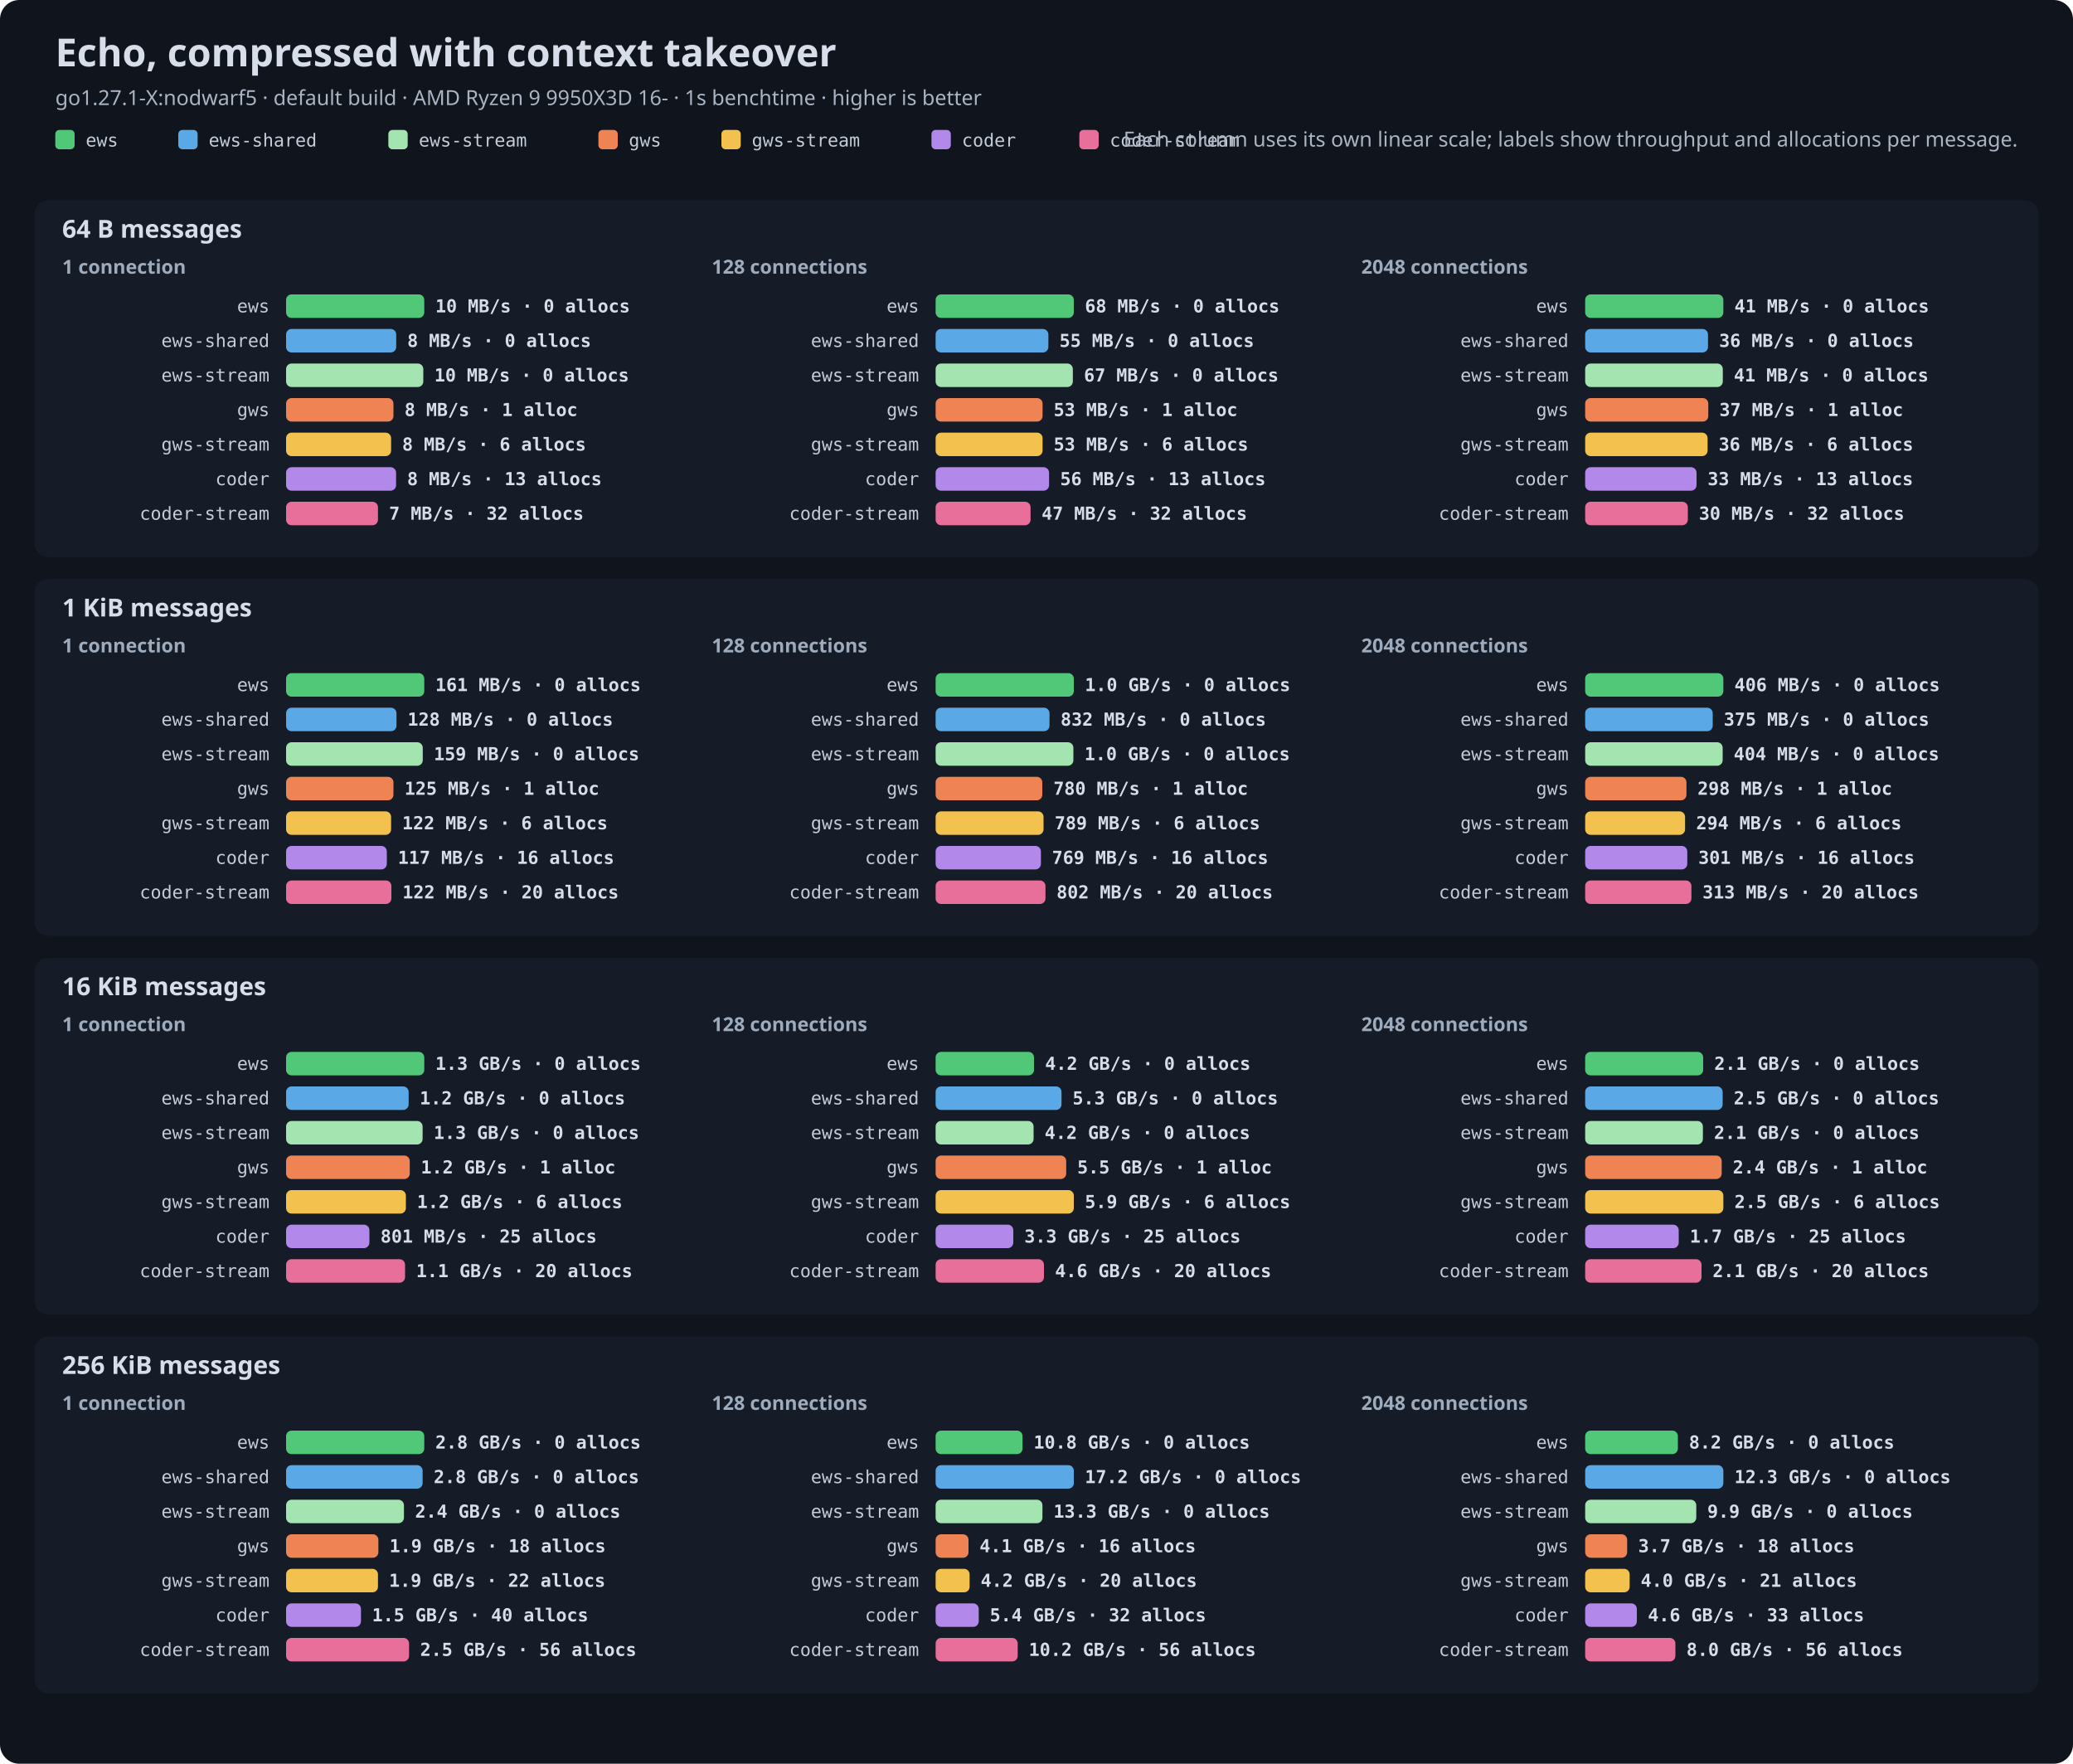
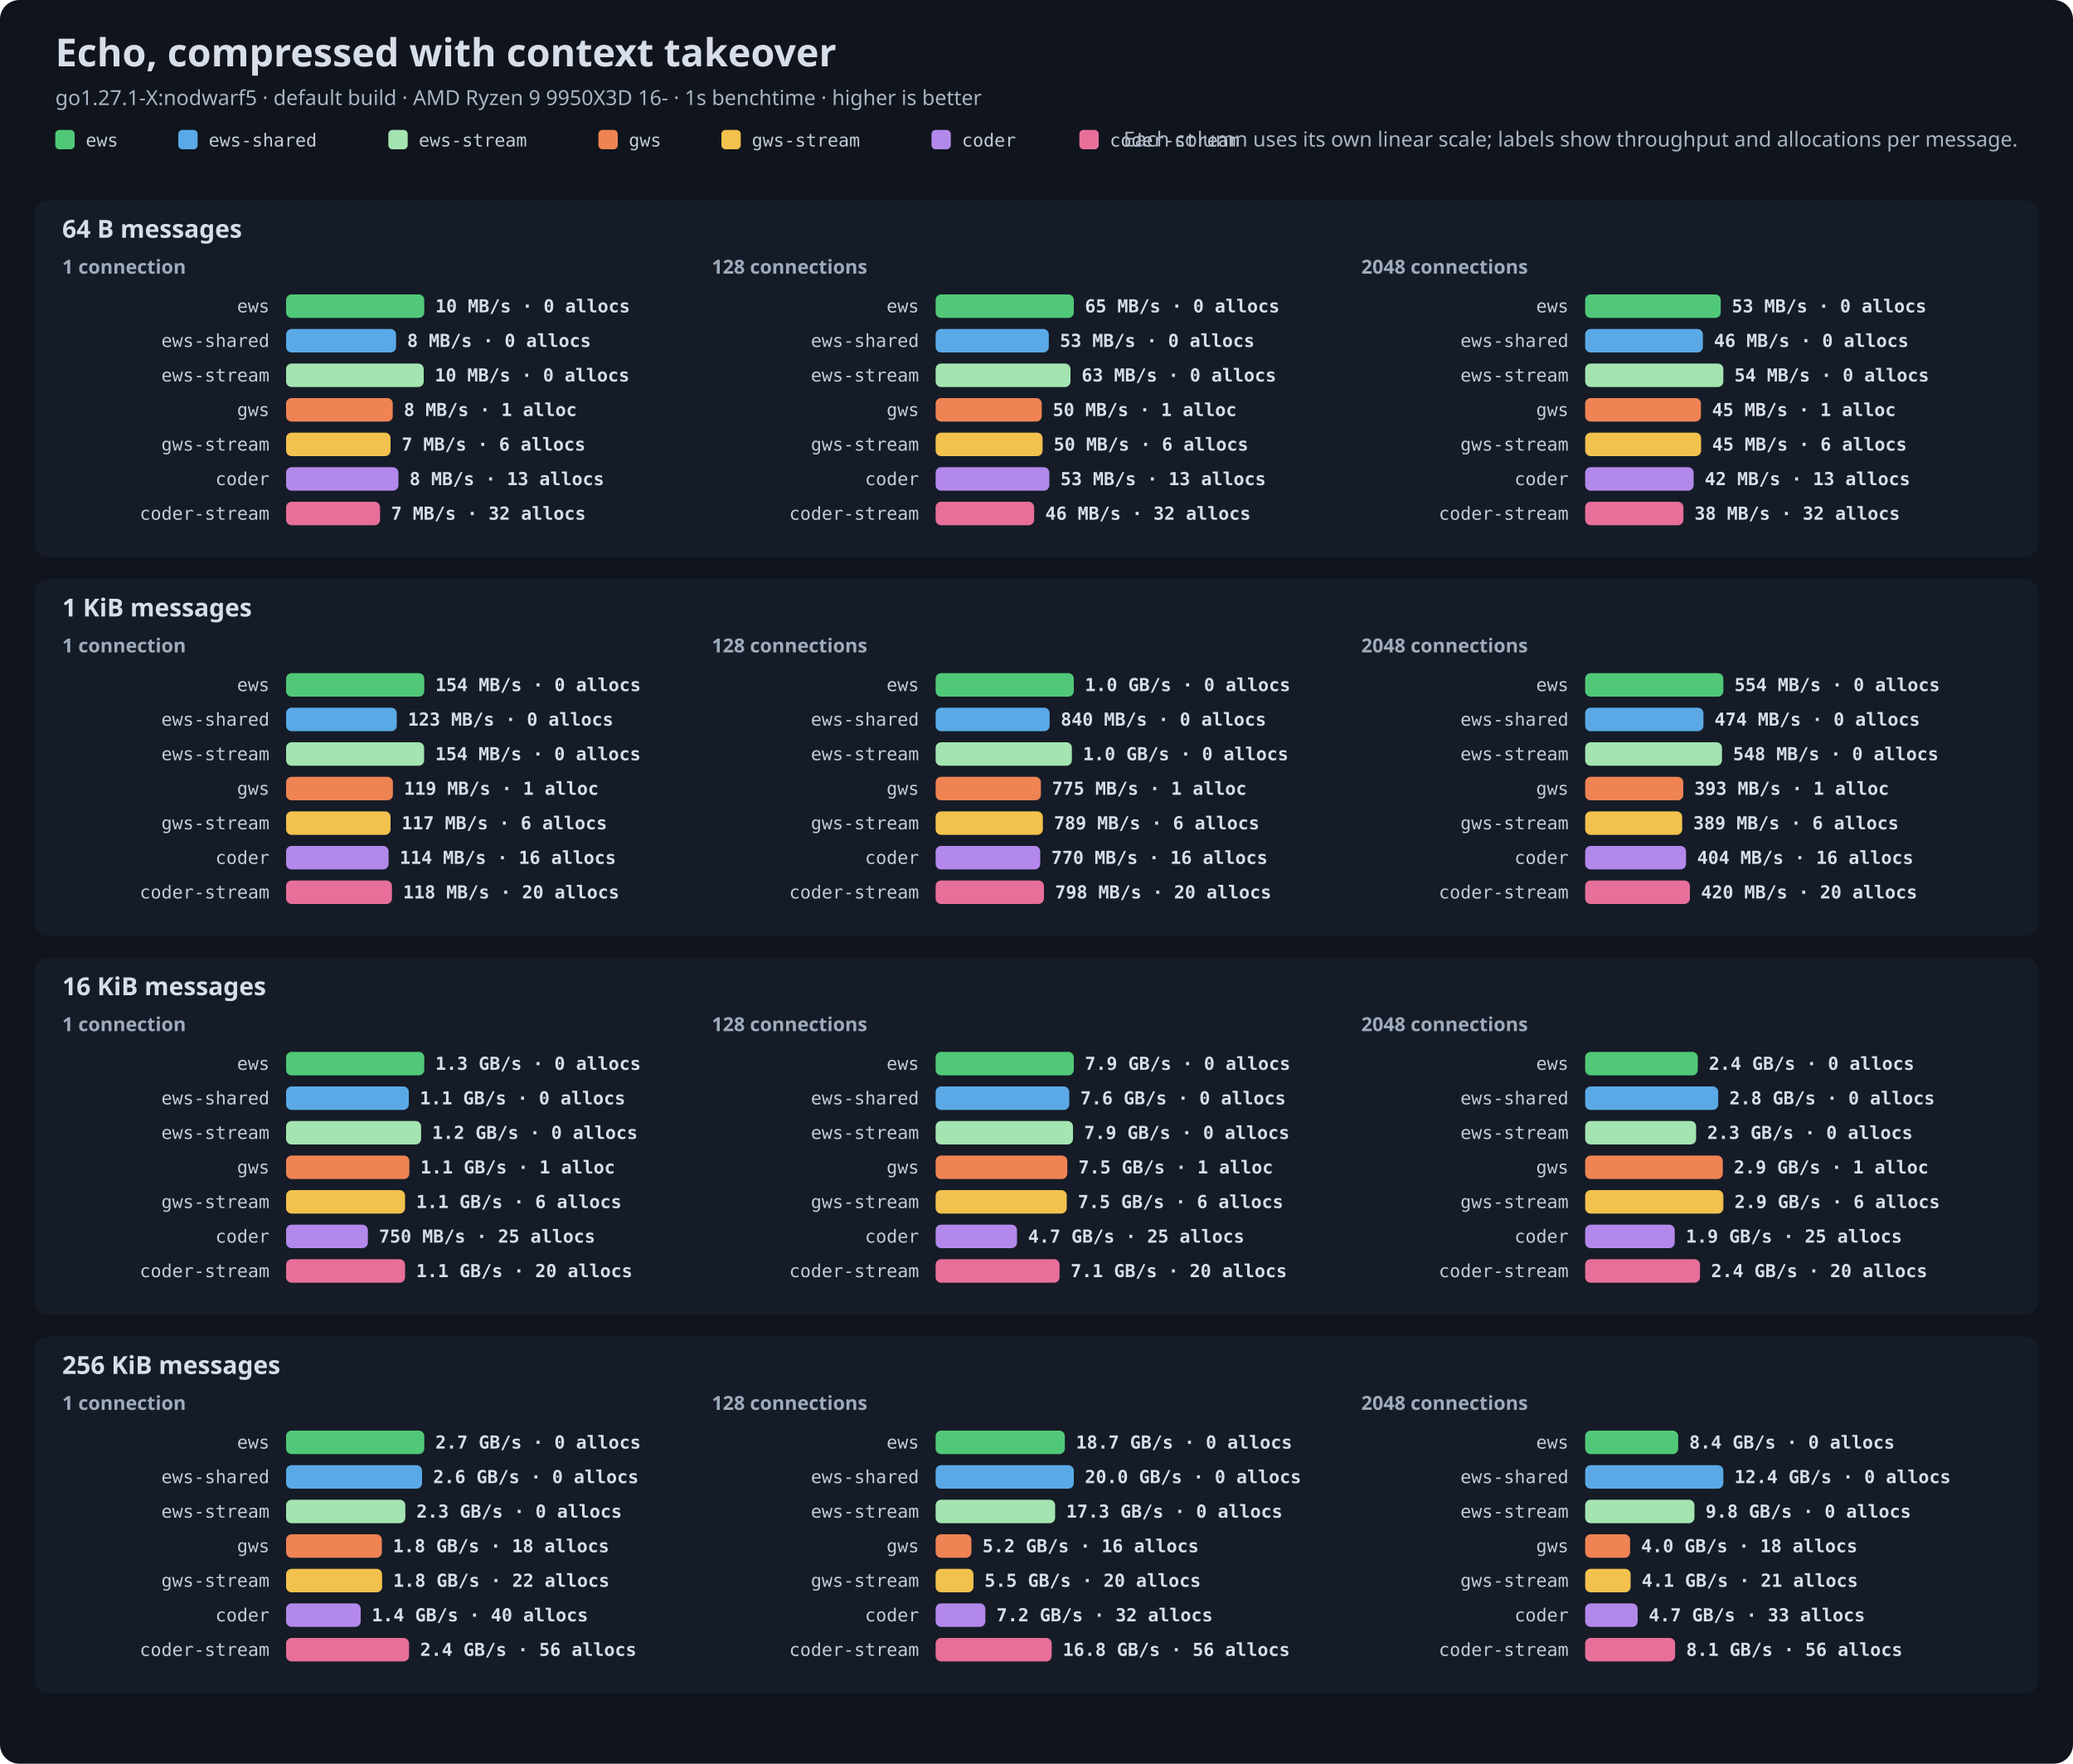
<svg xmlns="http://www.w3.org/2000/svg" width="1500" height="1276" viewBox="0 0 1500 1276" role="img" aria-labelledby="title desc">
  <style>text{font-family:ui-monospace,SFMono-Regular,Menlo,Consolas,monospace;fill:#d8dee9}.title{font-family:ui-sans-serif,system-ui,sans-serif;font-size:28px;font-weight:700}.subtitle{font-family:ui-sans-serif,system-ui,sans-serif;font-size:15px;fill:#aab4c3}.group{font-family:ui-sans-serif,system-ui,sans-serif;font-size:18px;font-weight:650}.contract{font-family:ui-sans-serif,system-ui,sans-serif;font-size:14px;font-weight:650;fill:#9eabbc}.series{font-size:13px;fill:#c4ccd8}.value{font-size:13px;font-weight:650}.panel{fill:#151c27}</style>
  <rect width="1500" height="1276" rx="14" fill="#10151d" />
  <text class="title" x="40" y="48">Echo, compressed with context takeover</text>
  <text class="subtitle" x="40" y="76">go1.27.1-X:nodwarf5 · default build · AMD Ryzen 9 9950X3D 16- · 1s benchtime · higher is better</text>
  <rect x="40" y="94" width="14" height="14" rx="3" fill="#50c878" />
  <text class="series" x="62" y="106">ews</text>
  <rect x="129" y="94" width="14" height="14" rx="3" fill="#5aa9e6" />
  <text class="series" x="151" y="106">ews-shared</text>
  <rect x="281" y="94" width="14" height="14" rx="3" fill="#a3e4b0" />
  <text class="series" x="303" y="106">ews-stream</text>
  <rect x="433" y="94" width="14" height="14" rx="3" fill="#ef8354" />
  <text class="series" x="455" y="106">gws</text>
  <rect x="522" y="94" width="14" height="14" rx="3" fill="#f2c14e" />
  <text class="series" x="544" y="106">gws-stream</text>
  <rect x="674" y="94" width="14" height="14" rx="3" fill="#b388eb" />
  <text class="series" x="696" y="106">coder</text>
  <rect x="781" y="94" width="14" height="14" rx="3" fill="#e76f9a" />
  <text class="series" x="803" y="106">coder-stream</text>
  <text class="subtitle" x="1460" y="106" text-anchor="end">Each column uses its own linear scale; labels show throughput and allocations per message.</text>
  <g transform="translate(0,145)">
    <rect class="panel" x="25" y="0" width="1450" height="258" rx="10" />
    <text class="group" x="45" y="27">64 B messages</text>
    <text class="contract" x="45" y="53">1 connection</text>
    <text class="series" x="195" y="81" text-anchor="end">ews</text>
    <rect x="207" y="68" width="100.0" height="17" rx="4" fill="#50c878" />
    <text class="value" x="315.0" y="81">10 MB/s · 0 allocs</text>
    <text class="series" x="195" y="106" text-anchor="end">ews-shared</text>
-     <rect x="207" y="93" width="79.7" height="17" rx="4" fill="#5aa9e6" />
-     <text class="value" x="294.7" y="106">8 MB/s · 0 allocs</text>
+     <rect x="207" y="93" width="79.6" height="17" rx="4" fill="#5aa9e6" />
+     <text class="value" x="294.6" y="106">8 MB/s · 0 allocs</text>
    <text class="series" x="195" y="131" text-anchor="end">ews-stream</text>
-     <rect x="207" y="118" width="99.3" height="17" rx="4" fill="#a3e4b0" />
-     <text class="value" x="314.3" y="131">10 MB/s · 0 allocs</text>
+     <rect x="207" y="118" width="99.6" height="17" rx="4" fill="#a3e4b0" />
+     <text class="value" x="314.6" y="131">10 MB/s · 0 allocs</text>
    <text class="series" x="195" y="156" text-anchor="end">gws</text>
-     <rect x="207" y="143" width="77.7" height="17" rx="4" fill="#ef8354" />
-     <text class="value" x="292.7" y="156">8 MB/s · 1 alloc</text>
+     <rect x="207" y="143" width="77.2" height="17" rx="4" fill="#ef8354" />
+     <text class="value" x="292.2" y="156">8 MB/s · 1 alloc</text>
    <text class="series" x="195" y="181" text-anchor="end">gws-stream</text>
-     <rect x="207" y="168" width="76.0" height="17" rx="4" fill="#f2c14e" />
-     <text class="value" x="291.0" y="181">8 MB/s · 6 allocs</text>
+     <rect x="207" y="168" width="75.6" height="17" rx="4" fill="#f2c14e" />
+     <text class="value" x="290.6" y="181">7 MB/s · 6 allocs</text>
    <text class="series" x="195" y="206" text-anchor="end">coder</text>
-     <rect x="207" y="193" width="79.6" height="17" rx="4" fill="#b388eb" />
-     <text class="value" x="294.6" y="206">8 MB/s · 13 allocs</text>
+     <rect x="207" y="193" width="81.3" height="17" rx="4" fill="#b388eb" />
+     <text class="value" x="296.3" y="206">8 MB/s · 13 allocs</text>
    <text class="series" x="195" y="231" text-anchor="end">coder-stream</text>
-     <rect x="207" y="218" width="66.5" height="17" rx="4" fill="#e76f9a" />
-     <text class="value" x="281.5" y="231">7 MB/s · 32 allocs</text>
+     <rect x="207" y="218" width="68.0" height="17" rx="4" fill="#e76f9a" />
+     <text class="value" x="283.0" y="231">7 MB/s · 32 allocs</text>
    <text class="contract" x="515" y="53">128 connections</text>
    <text class="series" x="665" y="81" text-anchor="end">ews</text>
    <rect x="677" y="68" width="100.0" height="17" rx="4" fill="#50c878" />
-     <text class="value" x="785.0" y="81">68 MB/s · 0 allocs</text>
+     <text class="value" x="785.0" y="81">65 MB/s · 0 allocs</text>
    <text class="series" x="665" y="106" text-anchor="end">ews-shared</text>
-     <rect x="677" y="93" width="81.6" height="17" rx="4" fill="#5aa9e6" />
-     <text class="value" x="766.6" y="106">55 MB/s · 0 allocs</text>
+     <rect x="677" y="93" width="81.9" height="17" rx="4" fill="#5aa9e6" />
+     <text class="value" x="766.9" y="106">53 MB/s · 0 allocs</text>
    <text class="series" x="665" y="131" text-anchor="end">ews-stream</text>
-     <rect x="677" y="118" width="99.3" height="17" rx="4" fill="#a3e4b0" />
-     <text class="value" x="784.3" y="131">67 MB/s · 0 allocs</text>
+     <rect x="677" y="118" width="97.6" height="17" rx="4" fill="#a3e4b0" />
+     <text class="value" x="782.6" y="131">63 MB/s · 0 allocs</text>
    <text class="series" x="665" y="156" text-anchor="end">gws</text>
-     <rect x="677" y="143" width="77.4" height="17" rx="4" fill="#ef8354" />
-     <text class="value" x="762.4" y="156">53 MB/s · 1 alloc</text>
+     <rect x="677" y="143" width="76.8" height="17" rx="4" fill="#ef8354" />
+     <text class="value" x="761.8" y="156">50 MB/s · 1 alloc</text>
    <text class="series" x="665" y="181" text-anchor="end">gws-stream</text>
    <rect x="677" y="168" width="77.4" height="17" rx="4" fill="#f2c14e" />
-     <text class="value" x="762.4" y="181">53 MB/s · 6 allocs</text>
+     <text class="value" x="762.4" y="181">50 MB/s · 6 allocs</text>
    <text class="series" x="665" y="206" text-anchor="end">coder</text>
-     <rect x="677" y="193" width="82.1" height="17" rx="4" fill="#b388eb" />
-     <text class="value" x="767.1" y="206">56 MB/s · 13 allocs</text>
+     <rect x="677" y="193" width="82.3" height="17" rx="4" fill="#b388eb" />
+     <text class="value" x="767.3" y="206">53 MB/s · 13 allocs</text>
    <text class="series" x="665" y="231" text-anchor="end">coder-stream</text>
-     <rect x="677" y="218" width="68.7" height="17" rx="4" fill="#e76f9a" />
-     <text class="value" x="753.7" y="231">47 MB/s · 32 allocs</text>
+     <rect x="677" y="218" width="71.3" height="17" rx="4" fill="#e76f9a" />
+     <text class="value" x="756.3" y="231">46 MB/s · 32 allocs</text>
    <text class="contract" x="985" y="53">2048 connections</text>
    <text class="series" x="1135" y="81" text-anchor="end">ews</text>
-     <rect x="1147" y="68" width="100.0" height="17" rx="4" fill="#50c878" />
-     <text class="value" x="1255.0" y="81">41 MB/s · 0 allocs</text>
+     <rect x="1147" y="68" width="98.1" height="17" rx="4" fill="#50c878" />
+     <text class="value" x="1253.1" y="81">53 MB/s · 0 allocs</text>
    <text class="series" x="1135" y="106" text-anchor="end">ews-shared</text>
-     <rect x="1147" y="93" width="88.9" height="17" rx="4" fill="#5aa9e6" />
-     <text class="value" x="1243.9" y="106">36 MB/s · 0 allocs</text>
+     <rect x="1147" y="93" width="85.2" height="17" rx="4" fill="#5aa9e6" />
+     <text class="value" x="1240.2" y="106">46 MB/s · 0 allocs</text>
    <text class="series" x="1135" y="131" text-anchor="end">ews-stream</text>
-     <rect x="1147" y="118" width="99.6" height="17" rx="4" fill="#a3e4b0" />
-     <text class="value" x="1254.6" y="131">41 MB/s · 0 allocs</text>
+     <rect x="1147" y="118" width="100.0" height="17" rx="4" fill="#a3e4b0" />
+     <text class="value" x="1255.0" y="131">54 MB/s · 0 allocs</text>
    <text class="series" x="1135" y="156" text-anchor="end">gws</text>
-     <rect x="1147" y="143" width="89.1" height="17" rx="4" fill="#ef8354" />
-     <text class="value" x="1244.1" y="156">37 MB/s · 1 alloc</text>
+     <rect x="1147" y="143" width="83.8" height="17" rx="4" fill="#ef8354" />
+     <text class="value" x="1238.8" y="156">45 MB/s · 1 alloc</text>
    <text class="series" x="1135" y="181" text-anchor="end">gws-stream</text>
-     <rect x="1147" y="168" width="88.6" height="17" rx="4" fill="#f2c14e" />
-     <text class="value" x="1243.6" y="181">36 MB/s · 6 allocs</text>
+     <rect x="1147" y="168" width="83.9" height="17" rx="4" fill="#f2c14e" />
+     <text class="value" x="1238.9" y="181">45 MB/s · 6 allocs</text>
    <text class="series" x="1135" y="206" text-anchor="end">coder</text>
-     <rect x="1147" y="193" width="80.6" height="17" rx="4" fill="#b388eb" />
-     <text class="value" x="1235.6" y="206">33 MB/s · 13 allocs</text>
+     <rect x="1147" y="193" width="78.5" height="17" rx="4" fill="#b388eb" />
+     <text class="value" x="1233.5" y="206">42 MB/s · 13 allocs</text>
    <text class="series" x="1135" y="231" text-anchor="end">coder-stream</text>
-     <rect x="1147" y="218" width="74.3" height="17" rx="4" fill="#e76f9a" />
-     <text class="value" x="1229.3" y="231">30 MB/s · 32 allocs</text>
+     <rect x="1147" y="218" width="71.1" height="17" rx="4" fill="#e76f9a" />
+     <text class="value" x="1226.1" y="231">38 MB/s · 32 allocs</text>
  </g>
  <g transform="translate(0,419)">
    <rect class="panel" x="25" y="0" width="1450" height="258" rx="10" />
    <text class="group" x="45" y="27">1 KiB messages</text>
    <text class="contract" x="45" y="53">1 connection</text>
    <text class="series" x="195" y="81" text-anchor="end">ews</text>
    <rect x="207" y="68" width="100.0" height="17" rx="4" fill="#50c878" />
-     <text class="value" x="315.0" y="81">161 MB/s · 0 allocs</text>
+     <text class="value" x="315.0" y="81">154 MB/s · 0 allocs</text>
    <text class="series" x="195" y="106" text-anchor="end">ews-shared</text>
-     <rect x="207" y="93" width="79.9" height="17" rx="4" fill="#5aa9e6" />
-     <text class="value" x="294.9" y="106">128 MB/s · 0 allocs</text>
+     <rect x="207" y="93" width="80.1" height="17" rx="4" fill="#5aa9e6" />
+     <text class="value" x="295.1" y="106">123 MB/s · 0 allocs</text>
    <text class="series" x="195" y="131" text-anchor="end">ews-stream</text>
-     <rect x="207" y="118" width="98.9" height="17" rx="4" fill="#a3e4b0" />
-     <text class="value" x="313.9" y="131">159 MB/s · 0 allocs</text>
+     <rect x="207" y="118" width="99.9" height="17" rx="4" fill="#a3e4b0" />
+     <text class="value" x="314.9" y="131">154 MB/s · 0 allocs</text>
    <text class="series" x="195" y="156" text-anchor="end">gws</text>
-     <rect x="207" y="143" width="77.7" height="17" rx="4" fill="#ef8354" />
-     <text class="value" x="292.7" y="156">125 MB/s · 1 alloc</text>
+     <rect x="207" y="143" width="77.3" height="17" rx="4" fill="#ef8354" />
+     <text class="value" x="292.3" y="156">119 MB/s · 1 alloc</text>
    <text class="series" x="195" y="181" text-anchor="end">gws-stream</text>
-     <rect x="207" y="168" width="76.0" height="17" rx="4" fill="#f2c14e" />
-     <text class="value" x="291.0" y="181">122 MB/s · 6 allocs</text>
+     <rect x="207" y="168" width="75.6" height="17" rx="4" fill="#f2c14e" />
+     <text class="value" x="290.6" y="181">117 MB/s · 6 allocs</text>
    <text class="series" x="195" y="206" text-anchor="end">coder</text>
-     <rect x="207" y="193" width="72.9" height="17" rx="4" fill="#b388eb" />
-     <text class="value" x="287.9" y="206">117 MB/s · 16 allocs</text>
+     <rect x="207" y="193" width="74.2" height="17" rx="4" fill="#b388eb" />
+     <text class="value" x="289.2" y="206">114 MB/s · 16 allocs</text>
    <text class="series" x="195" y="231" text-anchor="end">coder-stream</text>
-     <rect x="207" y="218" width="76.2" height="17" rx="4" fill="#e76f9a" />
-     <text class="value" x="291.2" y="231">122 MB/s · 20 allocs</text>
+     <rect x="207" y="218" width="76.6" height="17" rx="4" fill="#e76f9a" />
+     <text class="value" x="291.6" y="231">118 MB/s · 20 allocs</text>
    <text class="contract" x="515" y="53">128 connections</text>
    <text class="series" x="665" y="81" text-anchor="end">ews</text>
    <rect x="677" y="68" width="100.0" height="17" rx="4" fill="#50c878" />
    <text class="value" x="785.0" y="81">1.0 GB/s · 0 allocs</text>
    <text class="series" x="665" y="106" text-anchor="end">ews-shared</text>
-     <rect x="677" y="93" width="82.4" height="17" rx="4" fill="#5aa9e6" />
-     <text class="value" x="767.4" y="106">832 MB/s · 0 allocs</text>
+     <rect x="677" y="93" width="82.5" height="17" rx="4" fill="#5aa9e6" />
+     <text class="value" x="767.5" y="106">840 MB/s · 0 allocs</text>
    <text class="series" x="665" y="131" text-anchor="end">ews-stream</text>
-     <rect x="677" y="118" width="99.7" height="17" rx="4" fill="#a3e4b0" />
-     <text class="value" x="784.7" y="131">1.0 GB/s · 0 allocs</text>
+     <rect x="677" y="118" width="98.6" height="17" rx="4" fill="#a3e4b0" />
+     <text class="value" x="783.6" y="131">1.0 GB/s · 0 allocs</text>
    <text class="series" x="665" y="156" text-anchor="end">gws</text>
-     <rect x="677" y="143" width="77.2" height="17" rx="4" fill="#ef8354" />
-     <text class="value" x="762.2" y="156">780 MB/s · 1 alloc</text>
+     <rect x="677" y="143" width="76.2" height="17" rx="4" fill="#ef8354" />
+     <text class="value" x="761.2" y="156">775 MB/s · 1 alloc</text>
    <text class="series" x="665" y="181" text-anchor="end">gws-stream</text>
-     <rect x="677" y="168" width="78.1" height="17" rx="4" fill="#f2c14e" />
-     <text class="value" x="763.1" y="181">789 MB/s · 6 allocs</text>
+     <rect x="677" y="168" width="77.6" height="17" rx="4" fill="#f2c14e" />
+     <text class="value" x="762.6" y="181">789 MB/s · 6 allocs</text>
    <text class="series" x="665" y="206" text-anchor="end">coder</text>
-     <rect x="677" y="193" width="76.2" height="17" rx="4" fill="#b388eb" />
-     <text class="value" x="761.2" y="206">769 MB/s · 16 allocs</text>
+     <rect x="677" y="193" width="75.7" height="17" rx="4" fill="#b388eb" />
+     <text class="value" x="760.7" y="206">770 MB/s · 16 allocs</text>
    <text class="series" x="665" y="231" text-anchor="end">coder-stream</text>
-     <rect x="677" y="218" width="79.5" height="17" rx="4" fill="#e76f9a" />
-     <text class="value" x="764.5" y="231">802 MB/s · 20 allocs</text>
+     <rect x="677" y="218" width="78.4" height="17" rx="4" fill="#e76f9a" />
+     <text class="value" x="763.4" y="231">798 MB/s · 20 allocs</text>
    <text class="contract" x="985" y="53">2048 connections</text>
    <text class="series" x="1135" y="81" text-anchor="end">ews</text>
    <rect x="1147" y="68" width="100.0" height="17" rx="4" fill="#50c878" />
-     <text class="value" x="1255.0" y="81">406 MB/s · 0 allocs</text>
+     <text class="value" x="1255.0" y="81">554 MB/s · 0 allocs</text>
    <text class="series" x="1135" y="106" text-anchor="end">ews-shared</text>
-     <rect x="1147" y="93" width="92.3" height="17" rx="4" fill="#5aa9e6" />
-     <text class="value" x="1247.3" y="106">375 MB/s · 0 allocs</text>
+     <rect x="1147" y="93" width="85.6" height="17" rx="4" fill="#5aa9e6" />
+     <text class="value" x="1240.6" y="106">474 MB/s · 0 allocs</text>
    <text class="series" x="1135" y="131" text-anchor="end">ews-stream</text>
-     <rect x="1147" y="118" width="99.5" height="17" rx="4" fill="#a3e4b0" />
-     <text class="value" x="1254.5" y="131">404 MB/s · 0 allocs</text>
+     <rect x="1147" y="118" width="99.0" height="17" rx="4" fill="#a3e4b0" />
+     <text class="value" x="1254.0" y="131">548 MB/s · 0 allocs</text>
    <text class="series" x="1135" y="156" text-anchor="end">gws</text>
-     <rect x="1147" y="143" width="73.3" height="17" rx="4" fill="#ef8354" />
-     <text class="value" x="1228.3" y="156">298 MB/s · 1 alloc</text>
+     <rect x="1147" y="143" width="71.0" height="17" rx="4" fill="#ef8354" />
+     <text class="value" x="1226.0" y="156">393 MB/s · 1 alloc</text>
    <text class="series" x="1135" y="181" text-anchor="end">gws-stream</text>
-     <rect x="1147" y="168" width="72.3" height="17" rx="4" fill="#f2c14e" />
-     <text class="value" x="1227.3" y="181">294 MB/s · 6 allocs</text>
+     <rect x="1147" y="168" width="70.2" height="17" rx="4" fill="#f2c14e" />
+     <text class="value" x="1225.2" y="181">389 MB/s · 6 allocs</text>
    <text class="series" x="1135" y="206" text-anchor="end">coder</text>
-     <rect x="1147" y="193" width="73.9" height="17" rx="4" fill="#b388eb" />
-     <text class="value" x="1228.9" y="206">301 MB/s · 16 allocs</text>
+     <rect x="1147" y="193" width="73.0" height="17" rx="4" fill="#b388eb" />
+     <text class="value" x="1228.0" y="206">404 MB/s · 16 allocs</text>
    <text class="series" x="1135" y="231" text-anchor="end">coder-stream</text>
-     <rect x="1147" y="218" width="76.9" height="17" rx="4" fill="#e76f9a" />
-     <text class="value" x="1231.9" y="231">313 MB/s · 20 allocs</text>
+     <rect x="1147" y="218" width="75.8" height="17" rx="4" fill="#e76f9a" />
+     <text class="value" x="1230.8" y="231">420 MB/s · 20 allocs</text>
  </g>
  <g transform="translate(0,693)">
    <rect class="panel" x="25" y="0" width="1450" height="258" rx="10" />
    <text class="group" x="45" y="27">16 KiB messages</text>
    <text class="contract" x="45" y="53">1 connection</text>
    <text class="series" x="195" y="81" text-anchor="end">ews</text>
    <rect x="207" y="68" width="100.0" height="17" rx="4" fill="#50c878" />
    <text class="value" x="315.0" y="81">1.3 GB/s · 0 allocs</text>
    <text class="series" x="195" y="106" text-anchor="end">ews-shared</text>
-     <rect x="207" y="93" width="88.7" height="17" rx="4" fill="#5aa9e6" />
-     <text class="value" x="303.7" y="106">1.2 GB/s · 0 allocs</text>
+     <rect x="207" y="93" width="88.8" height="17" rx="4" fill="#5aa9e6" />
+     <text class="value" x="303.8" y="106">1.1 GB/s · 0 allocs</text>
    <text class="series" x="195" y="131" text-anchor="end">ews-stream</text>
-     <rect x="207" y="118" width="98.8" height="17" rx="4" fill="#a3e4b0" />
-     <text class="value" x="313.8" y="131">1.3 GB/s · 0 allocs</text>
+     <rect x="207" y="118" width="97.7" height="17" rx="4" fill="#a3e4b0" />
+     <text class="value" x="312.7" y="131">1.2 GB/s · 0 allocs</text>
    <text class="series" x="195" y="156" text-anchor="end">gws</text>
-     <rect x="207" y="143" width="89.5" height="17" rx="4" fill="#ef8354" />
-     <text class="value" x="304.5" y="156">1.2 GB/s · 1 alloc</text>
+     <rect x="207" y="143" width="89.2" height="17" rx="4" fill="#ef8354" />
+     <text class="value" x="304.2" y="156">1.1 GB/s · 1 alloc</text>
    <text class="series" x="195" y="181" text-anchor="end">gws-stream</text>
-     <rect x="207" y="168" width="86.7" height="17" rx="4" fill="#f2c14e" />
-     <text class="value" x="301.7" y="181">1.2 GB/s · 6 allocs</text>
+     <rect x="207" y="168" width="86.1" height="17" rx="4" fill="#f2c14e" />
+     <text class="value" x="301.1" y="181">1.1 GB/s · 6 allocs</text>
    <text class="series" x="195" y="206" text-anchor="end">coder</text>
-     <rect x="207" y="193" width="60.3" height="17" rx="4" fill="#b388eb" />
-     <text class="value" x="275.3" y="206">801 MB/s · 25 allocs</text>
+     <rect x="207" y="193" width="59.2" height="17" rx="4" fill="#b388eb" />
+     <text class="value" x="274.2" y="206">750 MB/s · 25 allocs</text>
    <text class="series" x="195" y="231" text-anchor="end">coder-stream</text>
    <rect x="207" y="218" width="86.1" height="17" rx="4" fill="#e76f9a" />
    <text class="value" x="301.1" y="231">1.1 GB/s · 20 allocs</text>
    <text class="contract" x="515" y="53">128 connections</text>
    <text class="series" x="665" y="81" text-anchor="end">ews</text>
-     <rect x="677" y="68" width="71.2" height="17" rx="4" fill="#50c878" />
-     <text class="value" x="756.2" y="81">4.2 GB/s · 0 allocs</text>
+     <rect x="677" y="68" width="100.0" height="17" rx="4" fill="#50c878" />
+     <text class="value" x="785.0" y="81">7.9 GB/s · 0 allocs</text>
    <text class="series" x="665" y="106" text-anchor="end">ews-shared</text>
-     <rect x="677" y="93" width="91.1" height="17" rx="4" fill="#5aa9e6" />
-     <text class="value" x="776.1" y="106">5.3 GB/s · 0 allocs</text>
+     <rect x="677" y="93" width="96.7" height="17" rx="4" fill="#5aa9e6" />
+     <text class="value" x="781.7" y="106">7.6 GB/s · 0 allocs</text>
    <text class="series" x="665" y="131" text-anchor="end">ews-stream</text>
-     <rect x="677" y="118" width="70.9" height="17" rx="4" fill="#a3e4b0" />
-     <text class="value" x="755.9" y="131">4.2 GB/s · 0 allocs</text>
+     <rect x="677" y="118" width="99.4" height="17" rx="4" fill="#a3e4b0" />
+     <text class="value" x="784.4" y="131">7.9 GB/s · 0 allocs</text>
    <text class="series" x="665" y="156" text-anchor="end">gws</text>
-     <rect x="677" y="143" width="94.5" height="17" rx="4" fill="#ef8354" />
-     <text class="value" x="779.5" y="156">5.5 GB/s · 1 alloc</text>
+     <rect x="677" y="143" width="95.3" height="17" rx="4" fill="#ef8354" />
+     <text class="value" x="780.3" y="156">7.5 GB/s · 1 alloc</text>
    <text class="series" x="665" y="181" text-anchor="end">gws-stream</text>
-     <rect x="677" y="168" width="100.0" height="17" rx="4" fill="#f2c14e" />
-     <text class="value" x="785.0" y="181">5.9 GB/s · 6 allocs</text>
+     <rect x="677" y="168" width="94.9" height="17" rx="4" fill="#f2c14e" />
+     <text class="value" x="779.9" y="181">7.5 GB/s · 6 allocs</text>
    <text class="series" x="665" y="206" text-anchor="end">coder</text>
-     <rect x="677" y="193" width="56.2" height="17" rx="4" fill="#b388eb" />
-     <text class="value" x="741.2" y="206">3.3 GB/s · 25 allocs</text>
+     <rect x="677" y="193" width="58.9" height="17" rx="4" fill="#b388eb" />
+     <text class="value" x="743.9" y="206">4.7 GB/s · 25 allocs</text>
    <text class="series" x="665" y="231" text-anchor="end">coder-stream</text>
-     <rect x="677" y="218" width="78.4" height="17" rx="4" fill="#e76f9a" />
-     <text class="value" x="763.4" y="231">4.6 GB/s · 20 allocs</text>
+     <rect x="677" y="218" width="89.7" height="17" rx="4" fill="#e76f9a" />
+     <text class="value" x="774.7" y="231">7.1 GB/s · 20 allocs</text>
    <text class="contract" x="985" y="53">2048 connections</text>
    <text class="series" x="1135" y="81" text-anchor="end">ews</text>
-     <rect x="1147" y="68" width="85.4" height="17" rx="4" fill="#50c878" />
-     <text class="value" x="1240.4" y="81">2.1 GB/s · 0 allocs</text>
+     <rect x="1147" y="68" width="81.5" height="17" rx="4" fill="#50c878" />
+     <text class="value" x="1236.5" y="81">2.4 GB/s · 0 allocs</text>
    <text class="series" x="1135" y="106" text-anchor="end">ews-shared</text>
-     <rect x="1147" y="93" width="99.5" height="17" rx="4" fill="#5aa9e6" />
-     <text class="value" x="1254.5" y="106">2.5 GB/s · 0 allocs</text>
+     <rect x="1147" y="93" width="96.3" height="17" rx="4" fill="#5aa9e6" />
+     <text class="value" x="1251.3" y="106">2.8 GB/s · 0 allocs</text>
    <text class="series" x="1135" y="131" text-anchor="end">ews-stream</text>
-     <rect x="1147" y="118" width="85.2" height="17" rx="4" fill="#a3e4b0" />
-     <text class="value" x="1240.2" y="131">2.1 GB/s · 0 allocs</text>
+     <rect x="1147" y="118" width="80.3" height="17" rx="4" fill="#a3e4b0" />
+     <text class="value" x="1235.3" y="131">2.3 GB/s · 0 allocs</text>
    <text class="series" x="1135" y="156" text-anchor="end">gws</text>
-     <rect x="1147" y="143" width="98.8" height="17" rx="4" fill="#ef8354" />
-     <text class="value" x="1253.8" y="156">2.4 GB/s · 1 alloc</text>
+     <rect x="1147" y="143" width="99.6" height="17" rx="4" fill="#ef8354" />
+     <text class="value" x="1254.6" y="156">2.9 GB/s · 1 alloc</text>
    <text class="series" x="1135" y="181" text-anchor="end">gws-stream</text>
    <rect x="1147" y="168" width="100.0" height="17" rx="4" fill="#f2c14e" />
-     <text class="value" x="1255.0" y="181">2.5 GB/s · 6 allocs</text>
+     <text class="value" x="1255.0" y="181">2.9 GB/s · 6 allocs</text>
    <text class="series" x="1135" y="206" text-anchor="end">coder</text>
-     <rect x="1147" y="193" width="67.7" height="17" rx="4" fill="#b388eb" />
-     <text class="value" x="1222.7" y="206">1.7 GB/s · 25 allocs</text>
+     <rect x="1147" y="193" width="64.8" height="17" rx="4" fill="#b388eb" />
+     <text class="value" x="1219.8" y="206">1.9 GB/s · 25 allocs</text>
    <text class="series" x="1135" y="231" text-anchor="end">coder-stream</text>
-     <rect x="1147" y="218" width="84.2" height="17" rx="4" fill="#e76f9a" />
-     <text class="value" x="1239.2" y="231">2.1 GB/s · 20 allocs</text>
+     <rect x="1147" y="218" width="83.1" height="17" rx="4" fill="#e76f9a" />
+     <text class="value" x="1238.1" y="231">2.4 GB/s · 20 allocs</text>
  </g>
  <g transform="translate(0,967)">
    <rect class="panel" x="25" y="0" width="1450" height="258" rx="10" />
    <text class="group" x="45" y="27">256 KiB messages</text>
    <text class="contract" x="45" y="53">1 connection</text>
    <text class="series" x="195" y="81" text-anchor="end">ews</text>
    <rect x="207" y="68" width="100.0" height="17" rx="4" fill="#50c878" />
-     <text class="value" x="315.0" y="81">2.8 GB/s · 0 allocs</text>
+     <text class="value" x="315.0" y="81">2.7 GB/s · 0 allocs</text>
    <text class="series" x="195" y="106" text-anchor="end">ews-shared</text>
-     <rect x="207" y="93" width="98.8" height="17" rx="4" fill="#5aa9e6" />
-     <text class="value" x="313.8" y="106">2.8 GB/s · 0 allocs</text>
+     <rect x="207" y="93" width="98.4" height="17" rx="4" fill="#5aa9e6" />
+     <text class="value" x="313.4" y="106">2.6 GB/s · 0 allocs</text>
    <text class="series" x="195" y="131" text-anchor="end">ews-stream</text>
-     <rect x="207" y="118" width="85.3" height="17" rx="4" fill="#a3e4b0" />
-     <text class="value" x="300.3" y="131">2.4 GB/s · 0 allocs</text>
+     <rect x="207" y="118" width="86.3" height="17" rx="4" fill="#a3e4b0" />
+     <text class="value" x="301.3" y="131">2.3 GB/s · 0 allocs</text>
    <text class="series" x="195" y="156" text-anchor="end">gws</text>
-     <rect x="207" y="143" width="66.8" height="17" rx="4" fill="#ef8354" />
-     <text class="value" x="281.8" y="156">1.9 GB/s · 18 allocs</text>
+     <rect x="207" y="143" width="69.3" height="17" rx="4" fill="#ef8354" />
+     <text class="value" x="284.3" y="156">1.8 GB/s · 18 allocs</text>
    <text class="series" x="195" y="181" text-anchor="end">gws-stream</text>
-     <rect x="207" y="168" width="66.5" height="17" rx="4" fill="#f2c14e" />
-     <text class="value" x="281.5" y="181">1.9 GB/s · 22 allocs</text>
+     <rect x="207" y="168" width="69.5" height="17" rx="4" fill="#f2c14e" />
+     <text class="value" x="284.5" y="181">1.8 GB/s · 22 allocs</text>
    <text class="series" x="195" y="206" text-anchor="end">coder</text>
-     <rect x="207" y="193" width="54.2" height="17" rx="4" fill="#b388eb" />
-     <text class="value" x="269.2" y="206">1.5 GB/s · 40 allocs</text>
+     <rect x="207" y="193" width="54.0" height="17" rx="4" fill="#b388eb" />
+     <text class="value" x="269.0" y="206">1.4 GB/s · 40 allocs</text>
    <text class="series" x="195" y="231" text-anchor="end">coder-stream</text>
    <rect x="207" y="218" width="89.0" height="17" rx="4" fill="#e76f9a" />
-     <text class="value" x="304.0" y="231">2.5 GB/s · 56 allocs</text>
+     <text class="value" x="304.0" y="231">2.4 GB/s · 56 allocs</text>
    <text class="contract" x="515" y="53">128 connections</text>
    <text class="series" x="665" y="81" text-anchor="end">ews</text>
-     <rect x="677" y="68" width="62.9" height="17" rx="4" fill="#50c878" />
-     <text class="value" x="747.9" y="81">10.8 GB/s · 0 allocs</text>
+     <rect x="677" y="68" width="93.5" height="17" rx="4" fill="#50c878" />
+     <text class="value" x="778.5" y="81">18.7 GB/s · 0 allocs</text>
    <text class="series" x="665" y="106" text-anchor="end">ews-shared</text>
    <rect x="677" y="93" width="100.0" height="17" rx="4" fill="#5aa9e6" />
-     <text class="value" x="785.0" y="106">17.2 GB/s · 0 allocs</text>
+     <text class="value" x="785.0" y="106">20.0 GB/s · 0 allocs</text>
    <text class="series" x="665" y="131" text-anchor="end">ews-stream</text>
-     <rect x="677" y="118" width="77.3" height="17" rx="4" fill="#a3e4b0" />
-     <text class="value" x="762.3" y="131">13.3 GB/s · 0 allocs</text>
+     <rect x="677" y="118" width="86.5" height="17" rx="4" fill="#a3e4b0" />
+     <text class="value" x="771.5" y="131">17.3 GB/s · 0 allocs</text>
    <text class="series" x="665" y="156" text-anchor="end">gws</text>
-     <rect x="677" y="143" width="23.8" height="17" rx="4" fill="#ef8354" />
-     <text class="value" x="708.8" y="156">4.1 GB/s · 16 allocs</text>
+     <rect x="677" y="143" width="25.9" height="17" rx="4" fill="#ef8354" />
+     <text class="value" x="710.9" y="156">5.2 GB/s · 16 allocs</text>
    <text class="series" x="665" y="181" text-anchor="end">gws-stream</text>
-     <rect x="677" y="168" width="24.6" height="17" rx="4" fill="#f2c14e" />
-     <text class="value" x="709.6" y="181">4.2 GB/s · 20 allocs</text>
+     <rect x="677" y="168" width="27.4" height="17" rx="4" fill="#f2c14e" />
+     <text class="value" x="712.4" y="181">5.5 GB/s · 20 allocs</text>
    <text class="series" x="665" y="206" text-anchor="end">coder</text>
-     <rect x="677" y="193" width="31.2" height="17" rx="4" fill="#b388eb" />
-     <text class="value" x="716.2" y="206">5.4 GB/s · 32 allocs</text>
+     <rect x="677" y="193" width="36.0" height="17" rx="4" fill="#b388eb" />
+     <text class="value" x="721.0" y="206">7.2 GB/s · 32 allocs</text>
    <text class="series" x="665" y="231" text-anchor="end">coder-stream</text>
-     <rect x="677" y="218" width="59.4" height="17" rx="4" fill="#e76f9a" />
-     <text class="value" x="744.4" y="231">10.2 GB/s · 56 allocs</text>
+     <rect x="677" y="218" width="84.0" height="17" rx="4" fill="#e76f9a" />
+     <text class="value" x="769.0" y="231">16.8 GB/s · 56 allocs</text>
    <text class="contract" x="985" y="53">2048 connections</text>
    <text class="series" x="1135" y="81" text-anchor="end">ews</text>
-     <rect x="1147" y="68" width="67.1" height="17" rx="4" fill="#50c878" />
-     <text class="value" x="1222.1" y="81">8.2 GB/s · 0 allocs</text>
+     <rect x="1147" y="68" width="67.3" height="17" rx="4" fill="#50c878" />
+     <text class="value" x="1222.3" y="81">8.4 GB/s · 0 allocs</text>
    <text class="series" x="1135" y="106" text-anchor="end">ews-shared</text>
    <rect x="1147" y="93" width="100.0" height="17" rx="4" fill="#5aa9e6" />
-     <text class="value" x="1255.0" y="106">12.3 GB/s · 0 allocs</text>
+     <text class="value" x="1255.0" y="106">12.4 GB/s · 0 allocs</text>
    <text class="series" x="1135" y="131" text-anchor="end">ews-stream</text>
-     <rect x="1147" y="118" width="80.4" height="17" rx="4" fill="#a3e4b0" />
-     <text class="value" x="1235.4" y="131">9.9 GB/s · 0 allocs</text>
+     <rect x="1147" y="118" width="79.1" height="17" rx="4" fill="#a3e4b0" />
+     <text class="value" x="1234.1" y="131">9.8 GB/s · 0 allocs</text>
    <text class="series" x="1135" y="156" text-anchor="end">gws</text>
-     <rect x="1147" y="143" width="30.4" height="17" rx="4" fill="#ef8354" />
-     <text class="value" x="1185.4" y="156">3.7 GB/s · 18 allocs</text>
+     <rect x="1147" y="143" width="32.5" height="17" rx="4" fill="#ef8354" />
+     <text class="value" x="1187.5" y="156">4.0 GB/s · 18 allocs</text>
    <text class="series" x="1135" y="181" text-anchor="end">gws-stream</text>
-     <rect x="1147" y="168" width="32.2" height="17" rx="4" fill="#f2c14e" />
-     <text class="value" x="1187.2" y="181">4.0 GB/s · 21 allocs</text>
+     <rect x="1147" y="168" width="32.9" height="17" rx="4" fill="#f2c14e" />
+     <text class="value" x="1187.9" y="181">4.1 GB/s · 21 allocs</text>
    <text class="series" x="1135" y="206" text-anchor="end">coder</text>
-     <rect x="1147" y="193" width="37.4" height="17" rx="4" fill="#b388eb" />
-     <text class="value" x="1192.4" y="206">4.6 GB/s · 33 allocs</text>
+     <rect x="1147" y="193" width="38.0" height="17" rx="4" fill="#b388eb" />
+     <text class="value" x="1193.0" y="206">4.7 GB/s · 33 allocs</text>
    <text class="series" x="1135" y="231" text-anchor="end">coder-stream</text>
-     <rect x="1147" y="218" width="65.3" height="17" rx="4" fill="#e76f9a" />
-     <text class="value" x="1220.3" y="231">8.0 GB/s · 56 allocs</text>
+     <rect x="1147" y="218" width="65.1" height="17" rx="4" fill="#e76f9a" />
+     <text class="value" x="1220.1" y="231">8.1 GB/s · 56 allocs</text>
  </g>
</svg>
